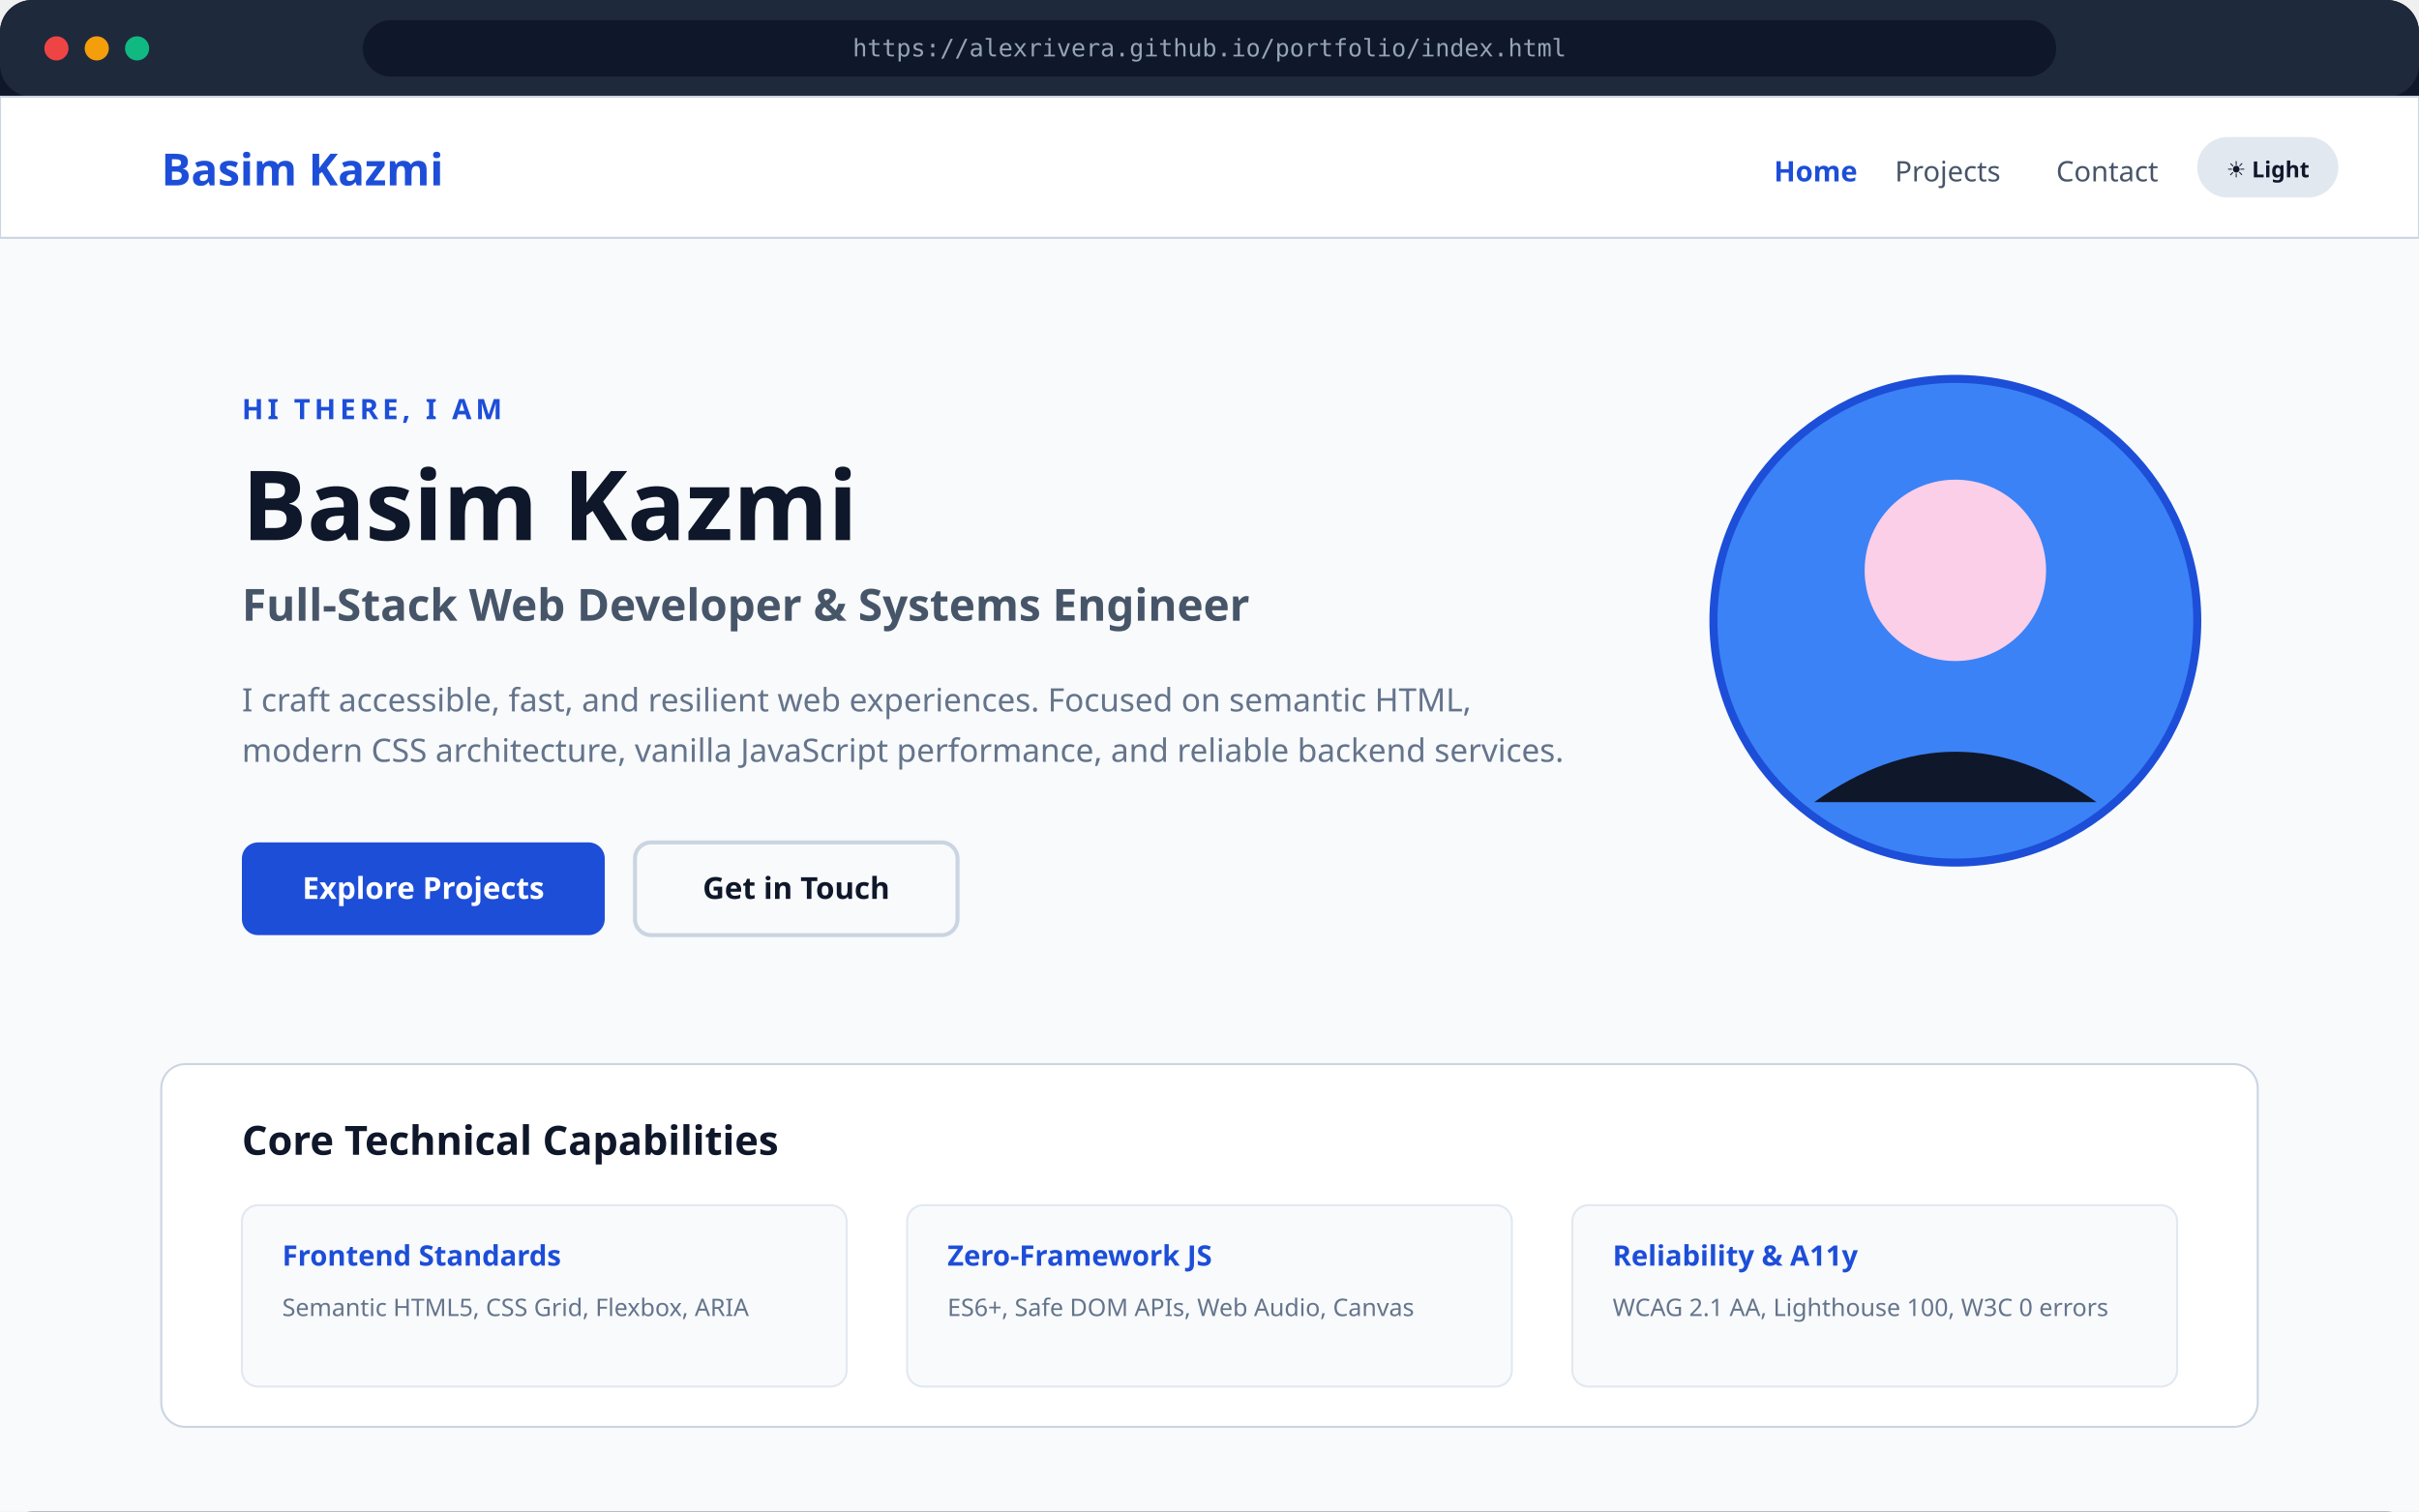
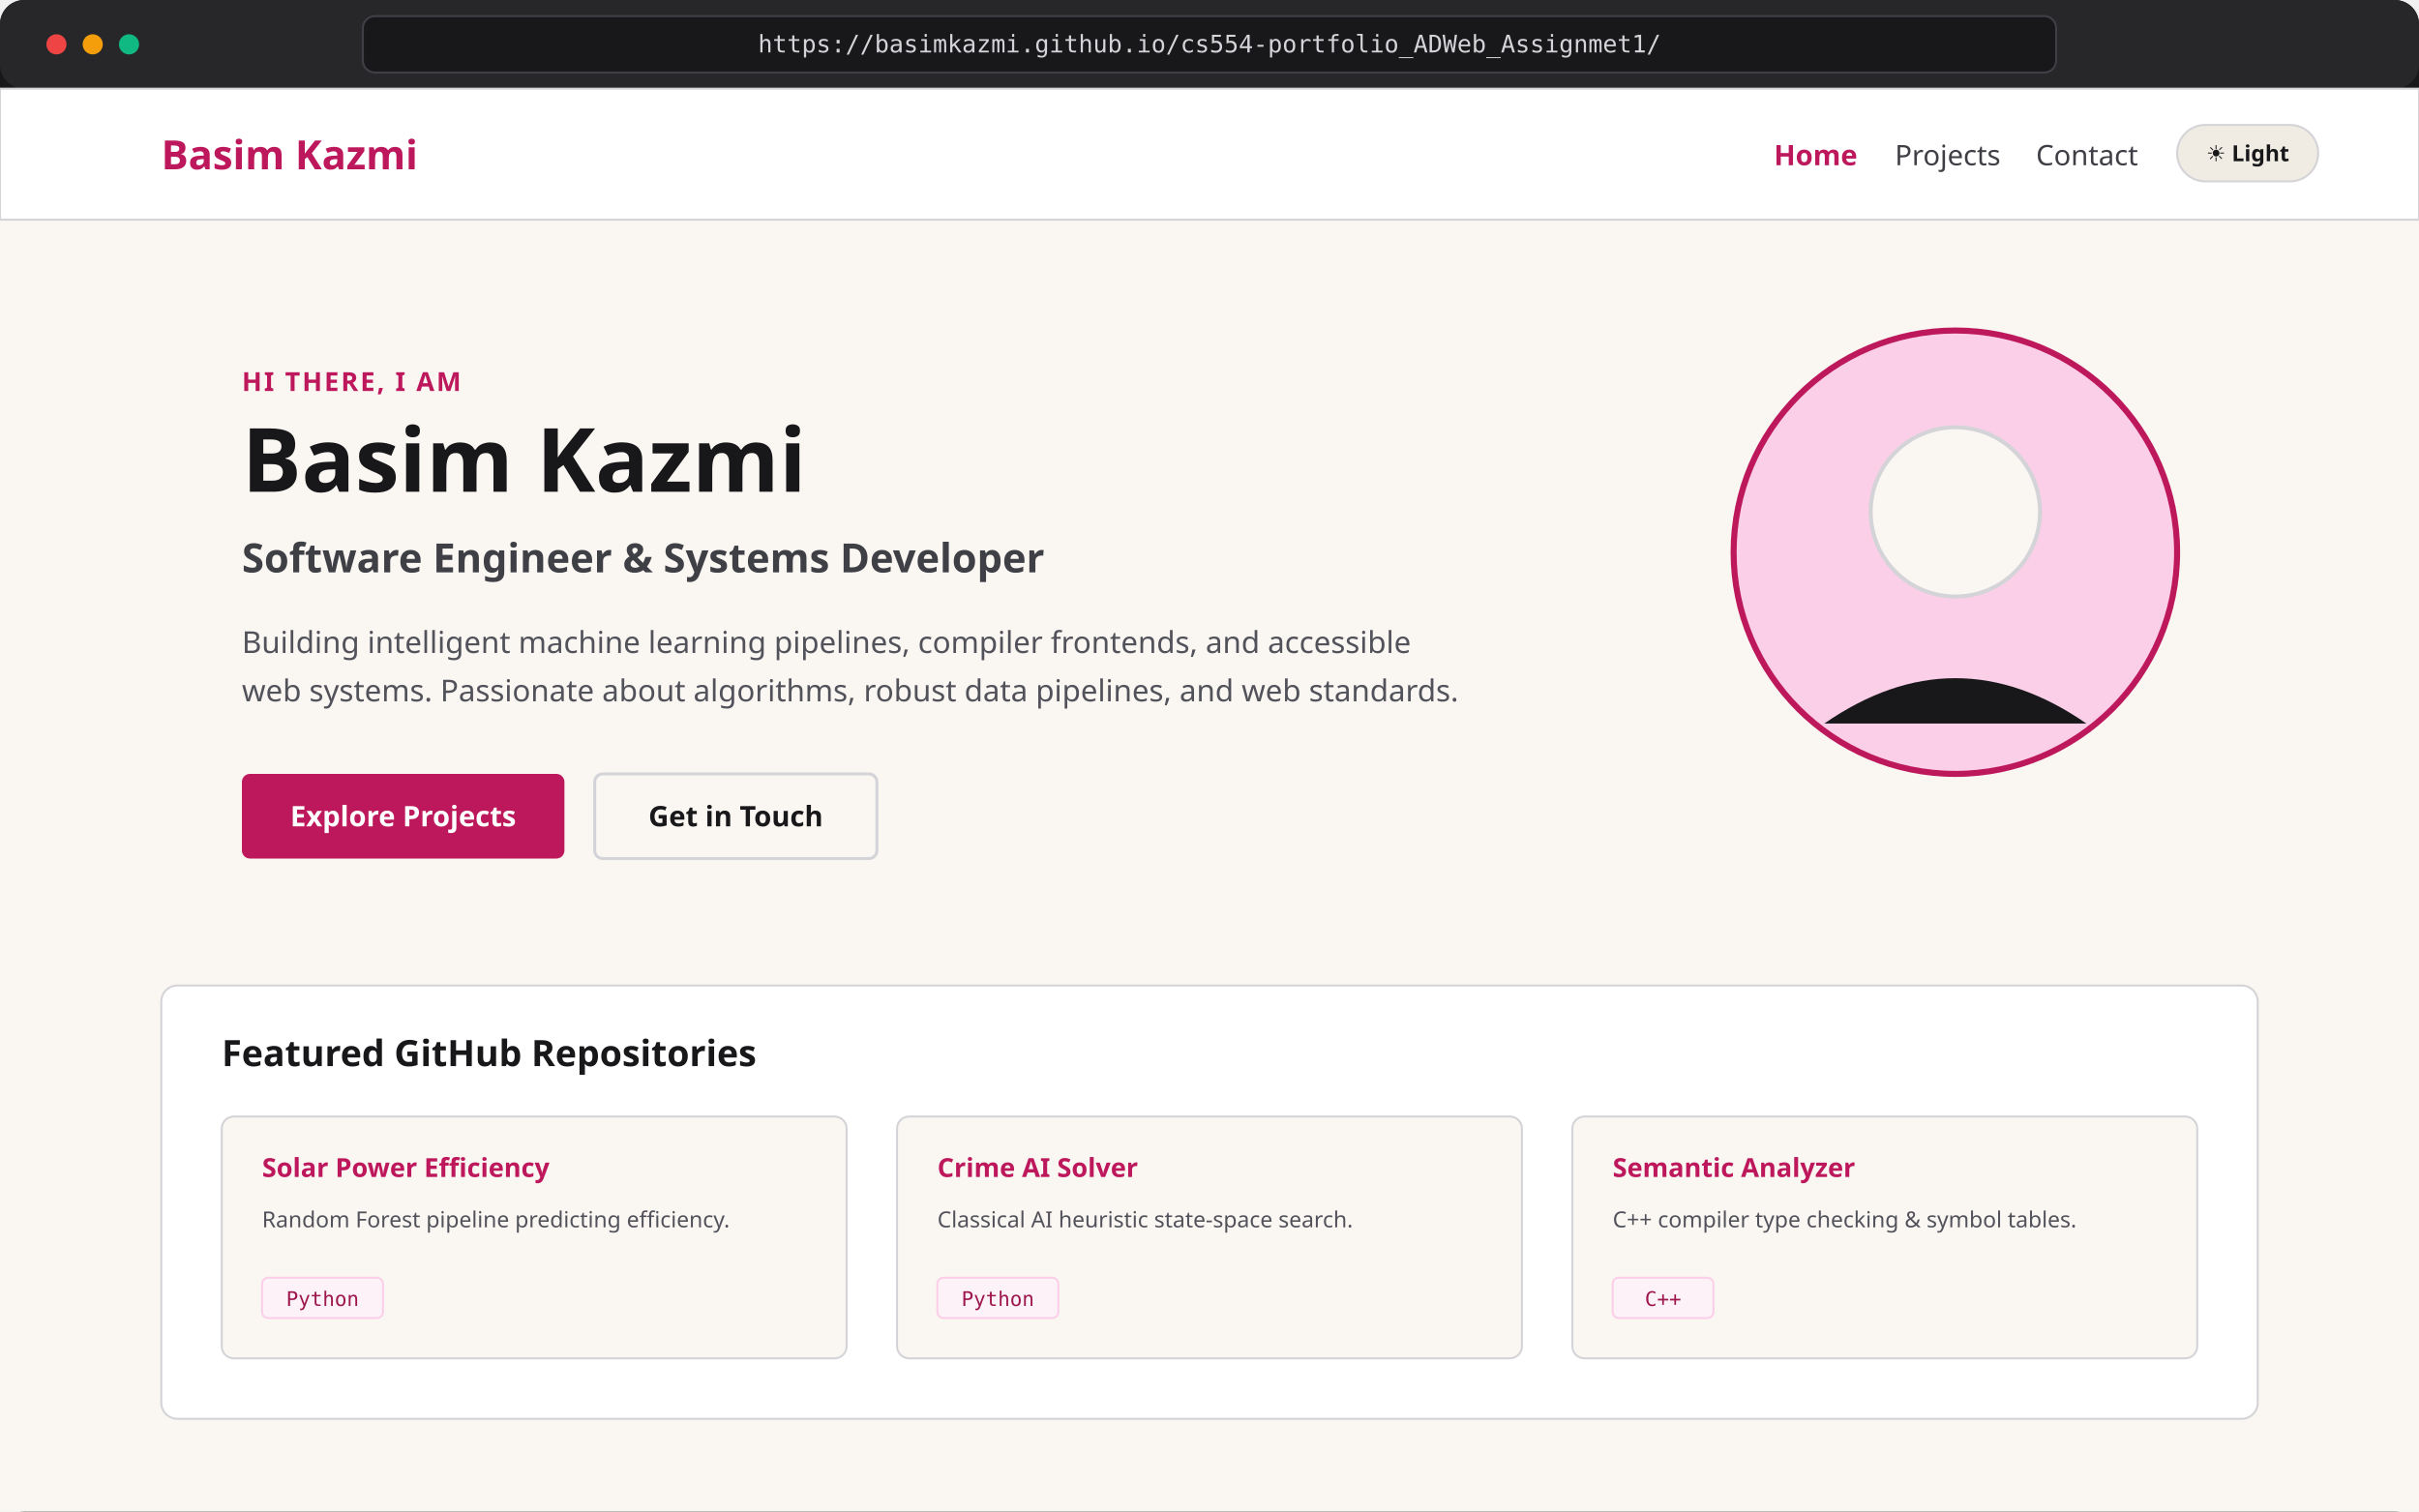
- <svg xmlns="http://www.w3.org/2000/svg" viewBox="0 0 1200 750" width="1200" height="750" role="img" aria-label="Desktop browser mockup of Basim Kazmi Portfolio">
-   <rect width="1200" height="750" rx="16" fill="#0f172a" />
-   <rect x="0" y="0" width="1200" height="48" rx="16" fill="#1e293b" />
-   <circle cx="28" cy="24" r="6" fill="#ef4444" />
-   <circle cx="48" cy="24" r="6" fill="#f59e0b" />
-   <circle cx="68" cy="24" r="6" fill="#10b981" />
-   <rect x="180" y="10" width="840" height="28" rx="14" fill="#0f172a" />
-   <text x="600" y="28" fill="#94a3b8" font-family="monospace" font-size="12" text-anchor="middle">https://alexrivera.github.io/portfolio/index.html</text>
-   <g transform="translate(0, 48)">
-     <rect width="1200" height="702" fill="#f8fafc" />
-     <rect width="1200" height="70" fill="#ffffff" stroke="#cbd5e1" stroke-width="1" />
-     <text x="80" y="44" fill="#1d4ed8" font-family="system-ui, sans-serif" font-size="22" font-weight="bold">Basim Kazmi</text>
-     <text x="880" y="42" fill="#1d4ed8" font-family="system-ui, sans-serif" font-size="14" font-weight="600">Home</text>
-     <text x="940" y="42" fill="#475569" font-family="system-ui, sans-serif" font-size="14" font-weight="500">Projects</text>
-     <text x="1020" y="42" fill="#475569" font-family="system-ui, sans-serif" font-size="14" font-weight="500">Contact</text>
-     <rect x="1090" y="20" width="70" height="30" rx="15" fill="#e2e8f0" />
-     <text x="1125" y="40" fill="#0f172a" font-family="system-ui, sans-serif" font-size="11" font-weight="bold" text-anchor="middle">☀️ Light</text>
-     <text x="120" y="160" fill="#1d4ed8" font-family="system-ui, sans-serif" font-size="14" font-weight="bold" letter-spacing="2">HI THERE, I AM</text>
-     <text x="120" y="220" fill="#0f172a" font-family="system-ui, sans-serif" font-size="48" font-weight="800">Basim Kazmi</text>
-     <text x="120" y="260" fill="#475569" font-family="system-ui, sans-serif" font-size="22" font-weight="600">Full-Stack Web Developer &amp; Systems Engineer</text>
-     <text x="120" y="305" fill="#64748b" font-family="system-ui, sans-serif" font-size="16">I craft accessible, fast, and resilient web experiences. Focused on semantic HTML,</text>
-     <text x="120" y="330" fill="#64748b" font-family="system-ui, sans-serif" font-size="16">modern CSS architecture, vanilla JavaScript performance, and reliable backend services.</text>
-     <rect x="120" y="370" width="180" height="46" rx="8" fill="#1d4ed8" />
-     <text x="210" y="398" fill="#ffffff" font-family="system-ui, sans-serif" font-size="15" font-weight="600" text-anchor="middle">Explore Projects</text>
-     <rect x="315" y="370" width="160" height="46" rx="8" fill="none" stroke="#cbd5e1" stroke-width="2" />
-     <text x="395" y="398" fill="#0f172a" font-family="system-ui, sans-serif" font-size="15" font-weight="600" text-anchor="middle">Get in Touch</text>
-     <g transform="translate(850, 140)">
-       <circle cx="120" cy="120" r="120" fill="#3b82f6" stroke="#1d4ed8" stroke-width="4" />
-       <circle cx="120" cy="95" r="45" fill="#fbcfe8" />
-       <path d="M50 210 Q120 160 190 210 Z" fill="#0f172a" />
+ <svg xmlns="http://www.w3.org/2000/svg" viewBox="0 0 1200 750" width="1200" height="750" role="img" aria-label="Desktop browser mockup of Basim Kazmi Portfolio with Cream, Silver, and Magenta theme">
+   <rect width="1200" height="750" rx="12" fill="#18181b" />
+   <rect x="0" y="0" width="1200" height="44" rx="12" fill="#27272a" />
+   <circle cx="28" cy="22" r="5" fill="#ef4444" />
+   <circle cx="46" cy="22" r="5" fill="#f59e0b" />
+   <circle cx="64" cy="22" r="5" fill="#10b981" />
+   <rect x="180" y="8" width="840" height="28" rx="6" fill="#18181b" stroke="#3f3f46" stroke-width="1" />
+   <text x="600" y="26" fill="#d4d4d8" font-family="monospace" font-size="12" text-anchor="middle">https://basimkazmi.github.io/cs554-portfolio_ADWeb_Assignmet1/</text>
+   <g transform="translate(0, 44)">
+     <rect width="1200" height="706" fill="#faf7f2" />
+     <rect width="1200" height="65" fill="#ffffff" stroke="#d4d4d8" stroke-width="1" />
+     <text x="80" y="40" fill="#be185d" font-family="system-ui, sans-serif" font-size="20" font-weight="bold">Basim Kazmi</text>
+     <text x="880" y="38" fill="#be185d" font-family="system-ui, sans-serif" font-size="14" font-weight="600">Home</text>
+     <text x="940" y="38" fill="#3f3f46" font-family="system-ui, sans-serif" font-size="14" font-weight="500">Projects</text>
+     <text x="1010" y="38" fill="#3f3f46" font-family="system-ui, sans-serif" font-size="14" font-weight="500">Contact</text>
+     <rect x="1080" y="18" width="70" height="28" rx="14" fill="#f0ece3" stroke="#d4d4d8" stroke-width="1" />
+     <text x="1115" y="36" fill="#18181b" font-family="system-ui, sans-serif" font-size="11" font-weight="bold" text-anchor="middle">☀️ Light</text>
+     <text x="120" y="150" fill="#be185d" font-family="system-ui, sans-serif" font-size="13" font-weight="bold" letter-spacing="1">HI THERE, I AM</text>
+     <text x="120" y="200" fill="#18181b" font-family="system-ui, sans-serif" font-size="44" font-weight="800">Basim Kazmi</text>
+     <text x="120" y="240" fill="#3f3f46" font-family="system-ui, sans-serif" font-size="20" font-weight="600">Software Engineer &amp; Systems Developer</text>
+     <text x="120" y="280" fill="#52525b" font-family="system-ui, sans-serif" font-size="15">Building intelligent machine learning pipelines, compiler frontends, and accessible</text>
+     <text x="120" y="304" fill="#52525b" font-family="system-ui, sans-serif" font-size="15">web systems. Passionate about algorithms, robust data pipelines, and web standards.</text>
+     <rect x="120" y="340" width="160" height="42" rx="4" fill="#be185d" />
+     <text x="200" y="366" fill="#ffffff" font-family="system-ui, sans-serif" font-size="14" font-weight="600" text-anchor="middle">Explore Projects</text>
+     <rect x="295" y="340" width="140" height="42" rx="4" fill="none" stroke="#d4d4d8" stroke-width="1.5" />
+     <text x="365" y="366" fill="#18181b" font-family="system-ui, sans-serif" font-size="14" font-weight="600" text-anchor="middle">Get in Touch</text>
+     <g transform="translate(860, 120)">
+       <circle cx="110" cy="110" r="110" fill="#fbcfe8" stroke="#be185d" stroke-width="3" />
+       <circle cx="110" cy="90" r="42" fill="#faf7f2" stroke="#d4d4d8" stroke-width="2" />
+       <path d="M45 195 Q110 150 175 195 Z" fill="#18181b" />
    </g>
-     <rect x="80" y="480" width="1040" height="180" rx="12" fill="#ffffff" stroke="#cbd5e1" stroke-width="1" />
-     <text x="120" y="525" fill="#0f172a" font-family="system-ui, sans-serif" font-size="20" font-weight="bold">Core Technical Capabilities</text>
-     <rect x="120" y="550" width="300" height="90" rx="8" fill="#f8fafc" stroke="#e2e8f0" />
-     <text x="140" y="580" fill="#1d4ed8" font-family="system-ui, sans-serif" font-size="14" font-weight="bold">Frontend Standards</text>
-     <text x="140" y="605" fill="#64748b" font-family="system-ui, sans-serif" font-size="12">Semantic HTML5, CSS Grid, Flexbox, ARIA</text>
-     <rect x="450" y="550" width="300" height="90" rx="8" fill="#f8fafc" stroke="#e2e8f0" />
-     <text x="470" y="580" fill="#1d4ed8" font-family="system-ui, sans-serif" font-size="14" font-weight="bold">Zero-Framework JS</text>
-     <text x="470" y="605" fill="#64748b" font-family="system-ui, sans-serif" font-size="12">ES6+, Safe DOM APIs, Web Audio, Canvas</text>
-     <rect x="780" y="550" width="300" height="90" rx="8" fill="#f8fafc" stroke="#e2e8f0" />
-     <text x="800" y="580" fill="#1d4ed8" font-family="system-ui, sans-serif" font-size="14" font-weight="bold">Reliability &amp; A11y</text>
-     <text x="800" y="605" fill="#64748b" font-family="system-ui, sans-serif" font-size="12">WCAG 2.1 AA, Lighthouse 100, W3C 0 errors</text>
+     <rect x="80" y="445" width="1040" height="215" rx="8" fill="#ffffff" stroke="#d4d4d8" stroke-width="1" />
+     <text x="110" y="485" fill="#18181b" font-family="system-ui, sans-serif" font-size="18" font-weight="bold">Featured GitHub Repositories</text>
+     <rect x="110" y="510" width="310" height="120" rx="6" fill="#faf7f2" stroke="#d4d4d8" stroke-width="1" />
+     <text x="130" y="540" fill="#be185d" font-family="system-ui, sans-serif" font-size="13" font-weight="bold">Solar Power Efficiency</text>
+     <text x="130" y="565" fill="#52525b" font-family="system-ui, sans-serif" font-size="11">Random Forest pipeline predicting efficiency.</text>
+     <rect x="130" y="590" width="60" height="20" rx="3" fill="#fdf2f8" stroke="#fbcfe8" stroke-width="1" />
+     <text x="160" y="604" fill="#9d174d" font-family="monospace" font-size="10" text-anchor="middle">Python</text>
+     <rect x="445" y="510" width="310" height="120" rx="6" fill="#faf7f2" stroke="#d4d4d8" stroke-width="1" />
+     <text x="465" y="540" fill="#be185d" font-family="system-ui, sans-serif" font-size="13" font-weight="bold">Crime AI Solver</text>
+     <text x="465" y="565" fill="#52525b" font-family="system-ui, sans-serif" font-size="11">Classical AI heuristic state-space search.</text>
+     <rect x="465" y="590" width="60" height="20" rx="3" fill="#fdf2f8" stroke="#fbcfe8" stroke-width="1" />
+     <text x="495" y="604" fill="#9d174d" font-family="monospace" font-size="10" text-anchor="middle">Python</text>
+     <rect x="780" y="510" width="310" height="120" rx="6" fill="#faf7f2" stroke="#d4d4d8" stroke-width="1" />
+     <text x="800" y="540" fill="#be185d" font-family="system-ui, sans-serif" font-size="13" font-weight="bold">Semantic Analyzer</text>
+     <text x="800" y="565" fill="#52525b" font-family="system-ui, sans-serif" font-size="11">C++ compiler type checking &amp; symbol tables.</text>
+     <rect x="800" y="590" width="50" height="20" rx="3" fill="#fdf2f8" stroke="#fbcfe8" stroke-width="1" />
+     <text x="825" y="604" fill="#9d174d" font-family="monospace" font-size="10" text-anchor="middle">C++</text>
  </g>
</svg>
